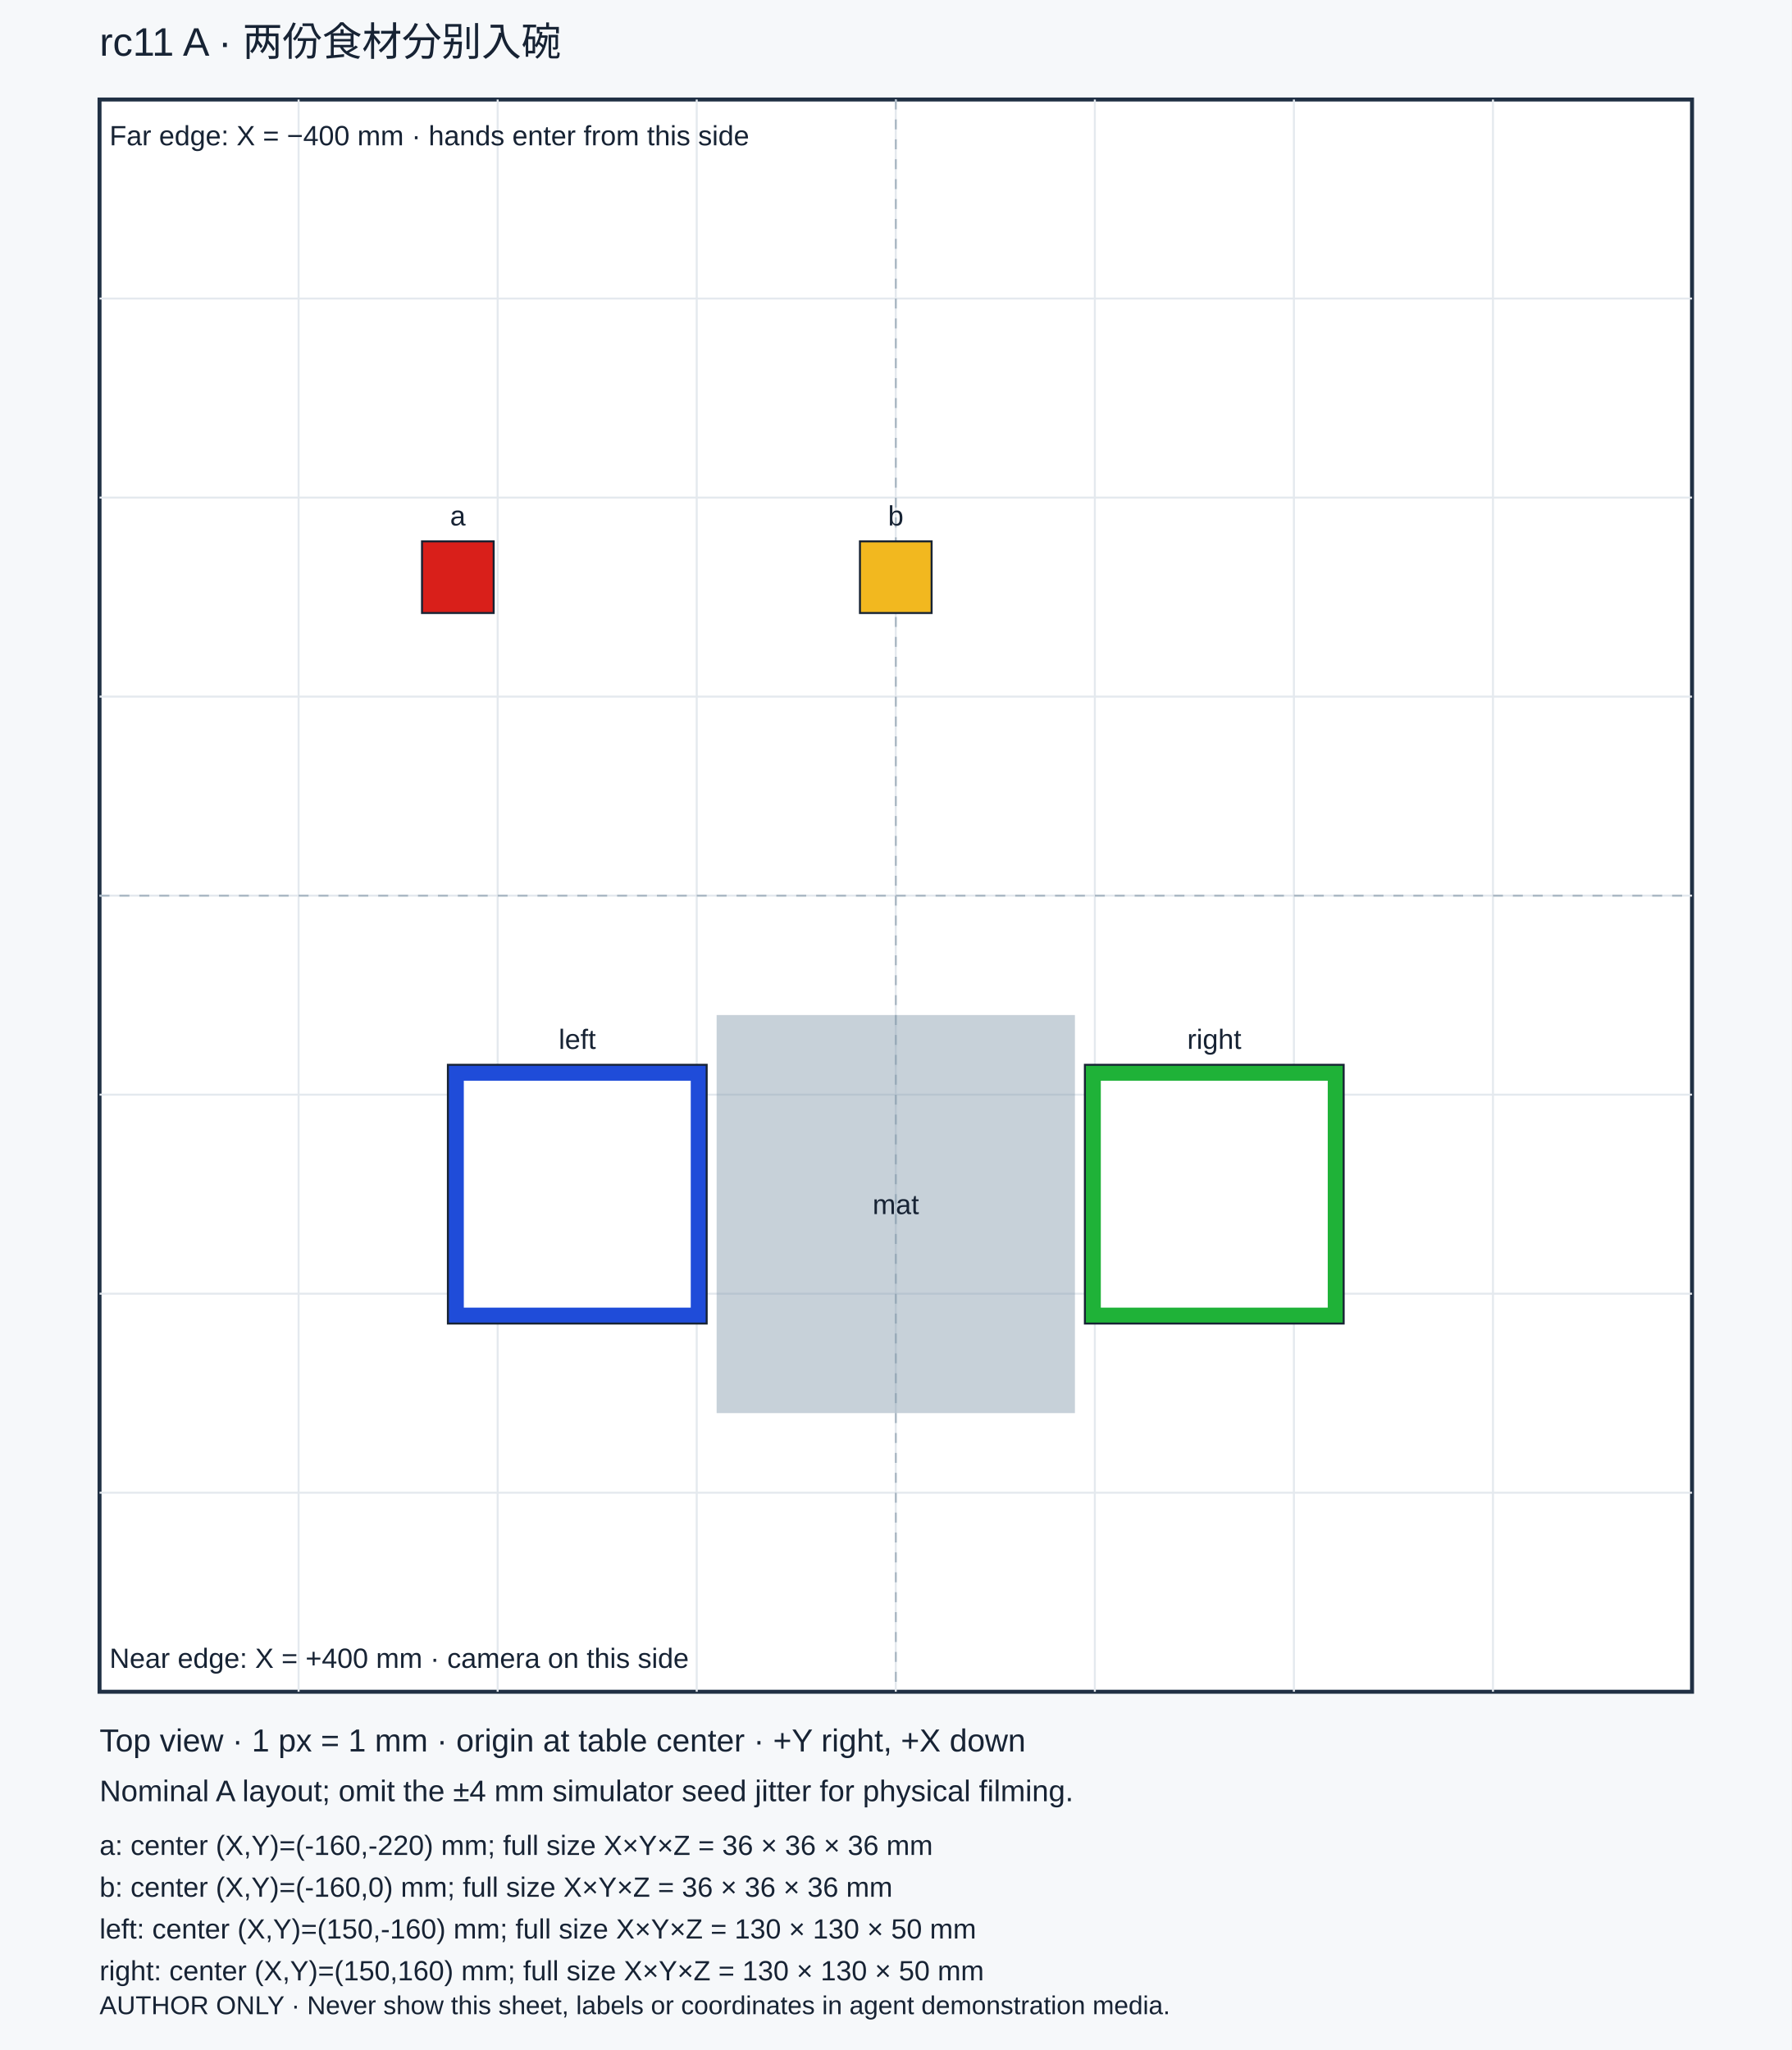
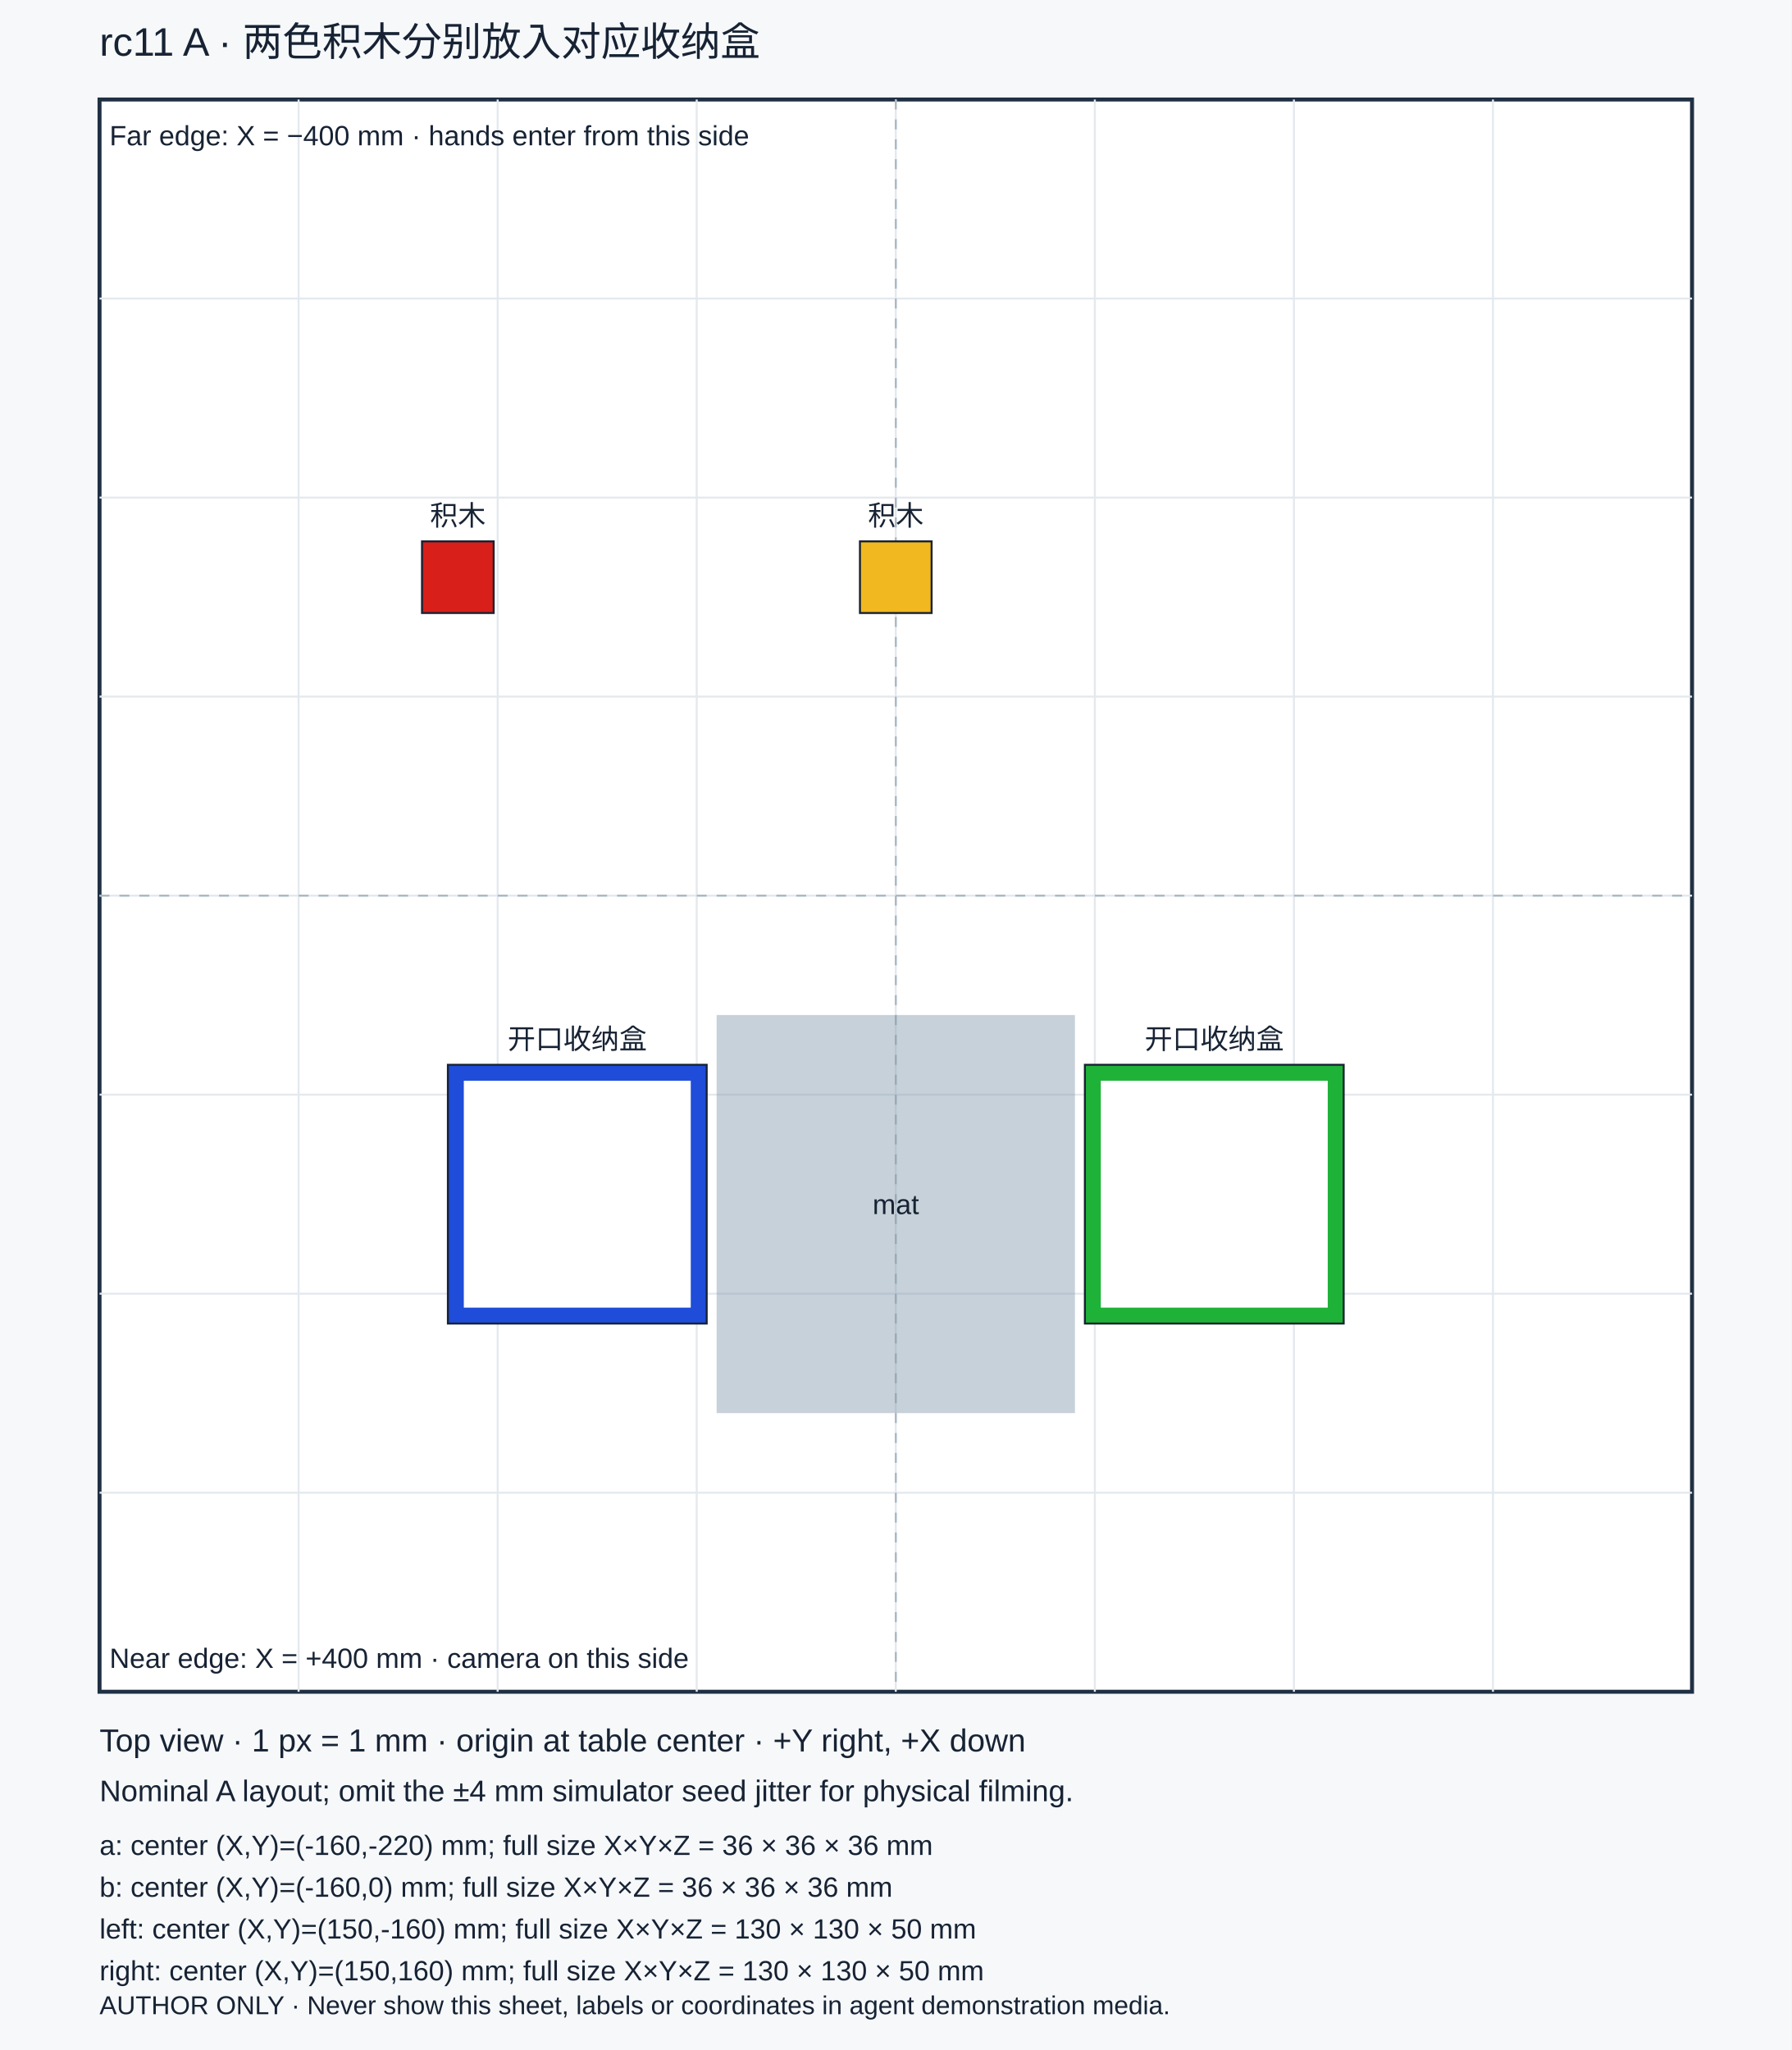
<svg xmlns="http://www.w3.org/2000/svg" width="900" height="1030" viewBox="0 0 900 1030">
  <rect width="900" height="1030" fill="#f6f8fa" />
  <g font-family="Arial, sans-serif" fill="#172334">
-     <text x="50" y="28" font-size="20">rc11 A · 两份食材分别入碗</text>
+     <text x="50" y="28" font-size="20">rc11 A · 两色积木分别放入对应收纳盒</text>
    <rect x="50" y="50" width="800" height="800" fill="white" stroke="#203044" stroke-width="2" />
    <path d="M 150 50 V 850 M 50 150 H 850" stroke="#e4e9ee" stroke-width="1" />
    <path d="M 250 50 V 850 M 50 250 H 850" stroke="#e4e9ee" stroke-width="1" />
    <path d="M 350 50 V 850 M 50 350 H 850" stroke="#e4e9ee" stroke-width="1" />
    <path d="M 450 50 V 850 M 50 450 H 850" stroke="#e4e9ee" stroke-width="1" />
    <path d="M 550 50 V 850 M 50 550 H 850" stroke="#e4e9ee" stroke-width="1" />
    <path d="M 650 50 V 850 M 50 650 H 850" stroke="#e4e9ee" stroke-width="1" />
    <path d="M 750 50 V 850 M 50 750 H 850" stroke="#e4e9ee" stroke-width="1" />
    <path d="M 450 50 V 850 M 50 450 H 850" stroke="#abb8c4" stroke-dasharray="5 5" />
    <text x="55" y="73" font-size="14">Far edge: X = −400 mm · hands enter from this side</text>
    <text x="55" y="838" font-size="14">Near edge: X = +400 mm · camera on this side</text>
    <rect x="360.0" y="510.0" width="180.0" height="200.0" fill="#8298ab" opacity=".45" />
    <text x="450" y="610.0" text-anchor="middle" font-size="14">mat</text>
-     <rect x="225.0" y="535.0" width="130.0" height="130.0" fill="#1f4cd9" stroke="#172334" />
-     <rect x="233.0" y="543.0" width="114.0" height="114.0" fill="white" />
-     <text x="290.0" y="527.0" text-anchor="middle" font-size="14">left</text>
-     <rect x="545.0" y="535.0" width="130.0" height="130.0" fill="#1fb238" stroke="#172334" />
-     <rect x="553.0" y="543.0" width="114.0" height="114.0" fill="white" />
-     <text x="610.0" y="527.0" text-anchor="middle" font-size="14">right</text>
-     <rect x="212.0" y="272.0" width="36.0" height="36.0" fill="#d91f1a" stroke="#172334" />
-     <text x="230.0" y="264.0" text-anchor="middle" font-size="14">a</text>
-     <rect x="432.0" y="272.0" width="36.0" height="36.0" fill="#f2b81f" stroke="#172334" />
-     <text x="450.0" y="264.0" text-anchor="middle" font-size="14">b</text>
+     <g transform="rotate(-0.0 290.0 600.0)">
+       <rect x="225.0" y="535.0" width="130.0" height="130.0" fill="#1f4cd9" stroke="#172334" />
+       <rect x="233.0" y="543.0" width="114.0" height="114.0" fill="white" />
+     </g>
+     <text x="290.0" y="527.0" text-anchor="middle" font-size="14">开口收纳盒</text>
+     <g transform="rotate(-0.0 610.0 600.0)">
+       <rect x="545.0" y="535.0" width="130.0" height="130.0" fill="#1fb238" stroke="#172334" />
+       <rect x="553.0" y="543.0" width="114.0" height="114.0" fill="white" />
+     </g>
+     <text x="610.0" y="527.0" text-anchor="middle" font-size="14">开口收纳盒</text>
+     <g transform="rotate(-0.0 230.0 290.0)">
+       <rect x="212.0" y="272.0" width="36.0" height="36.0" fill="#d91f1a" stroke="#172334" />
+     </g>
+     <text x="230.0" y="264.0" text-anchor="middle" font-size="14">积木</text>
+     <g transform="rotate(-0.0 450.0 290.0)">
+       <rect x="432.0" y="272.0" width="36.0" height="36.0" fill="#f2b81f" stroke="#172334" />
+     </g>
+     <text x="450.0" y="264.0" text-anchor="middle" font-size="14">积木</text>
    <text x="50" y="880" font-size="16">Top view · 1 px = 1 mm · origin at table center · +Y right, +X down</text>
    <text x="50" y="905" font-size="15">Nominal A layout; omit the ±4 mm simulator seed jitter for physical filming.</text>
    <text x="50" y="932" font-size="14">a: center (X,Y)=(-160,-220) mm; full size X×Y×Z = 36 × 36 × 36 mm</text>
    <text x="50" y="953" font-size="14">b: center (X,Y)=(-160,0) mm; full size X×Y×Z = 36 × 36 × 36 mm</text>
    <text x="50" y="974" font-size="14">left: center (X,Y)=(150,-160) mm; full size X×Y×Z = 130 × 130 × 50 mm</text>
    <text x="50" y="995" font-size="14">right: center (X,Y)=(150,160) mm; full size X×Y×Z = 130 × 130 × 50 mm</text>
    <text x="50" y="1012" font-size="13">AUTHOR ONLY · Never show this sheet, labels or coordinates in agent demonstration media.</text>
  </g>
</svg>
